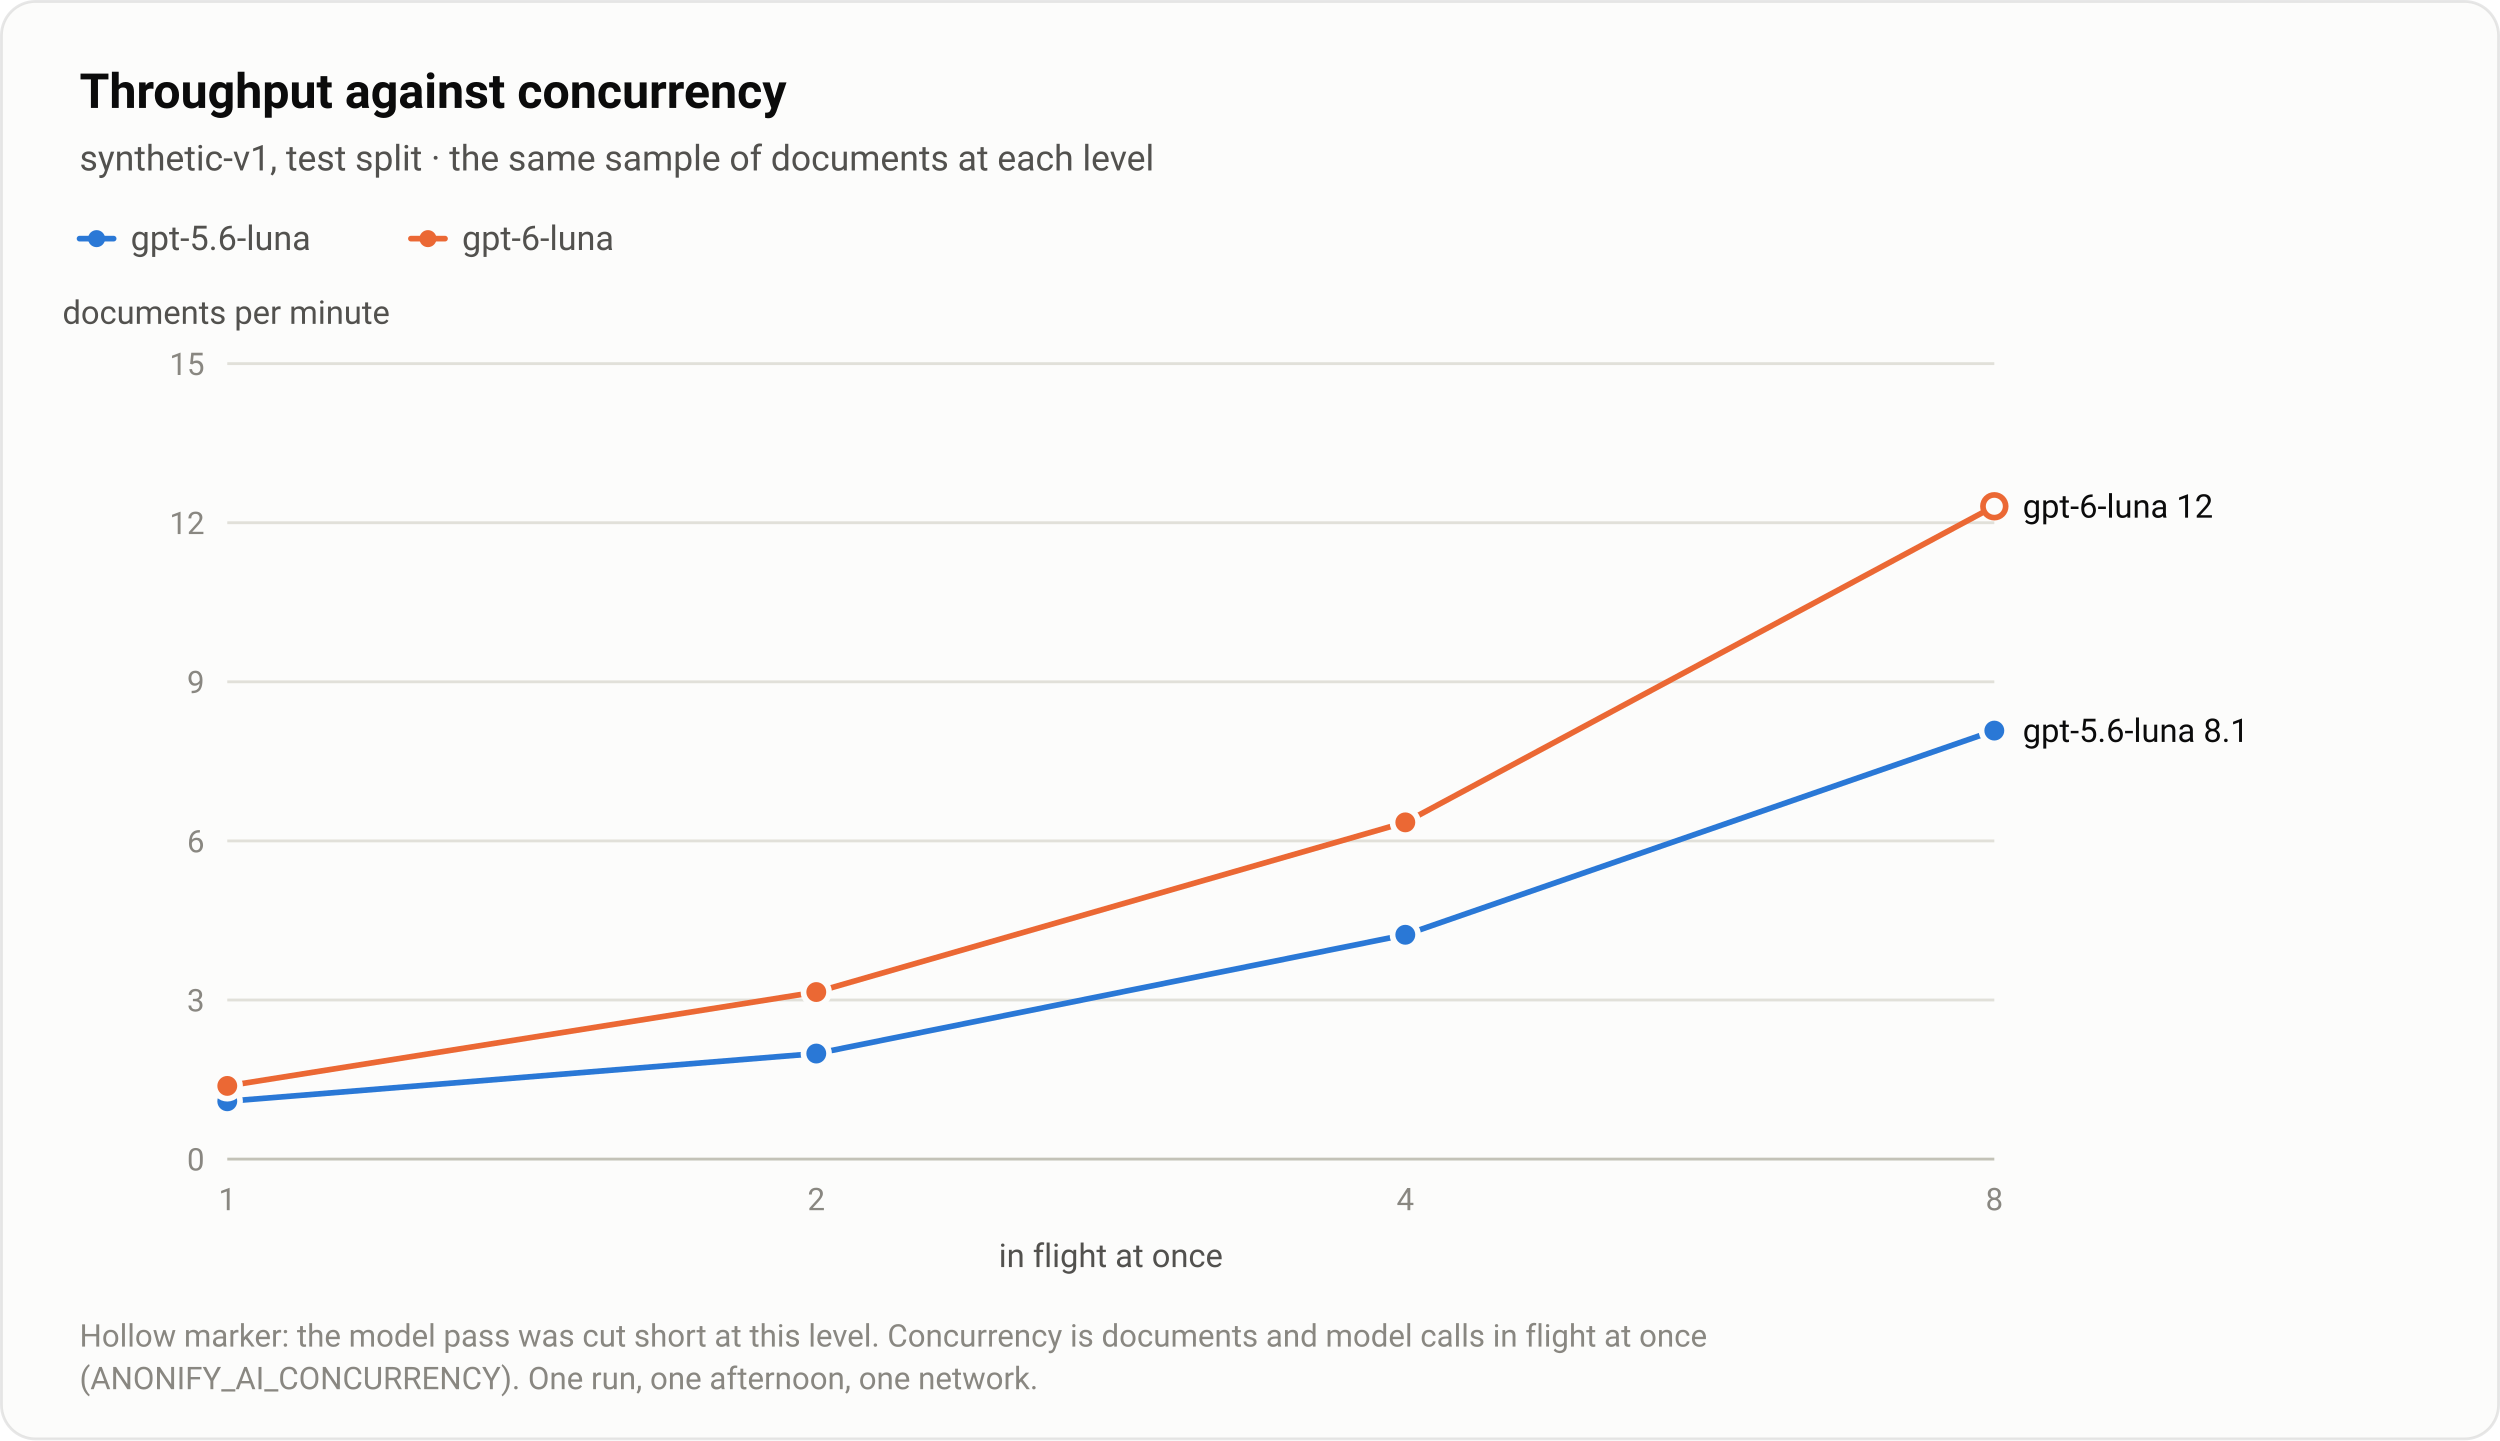
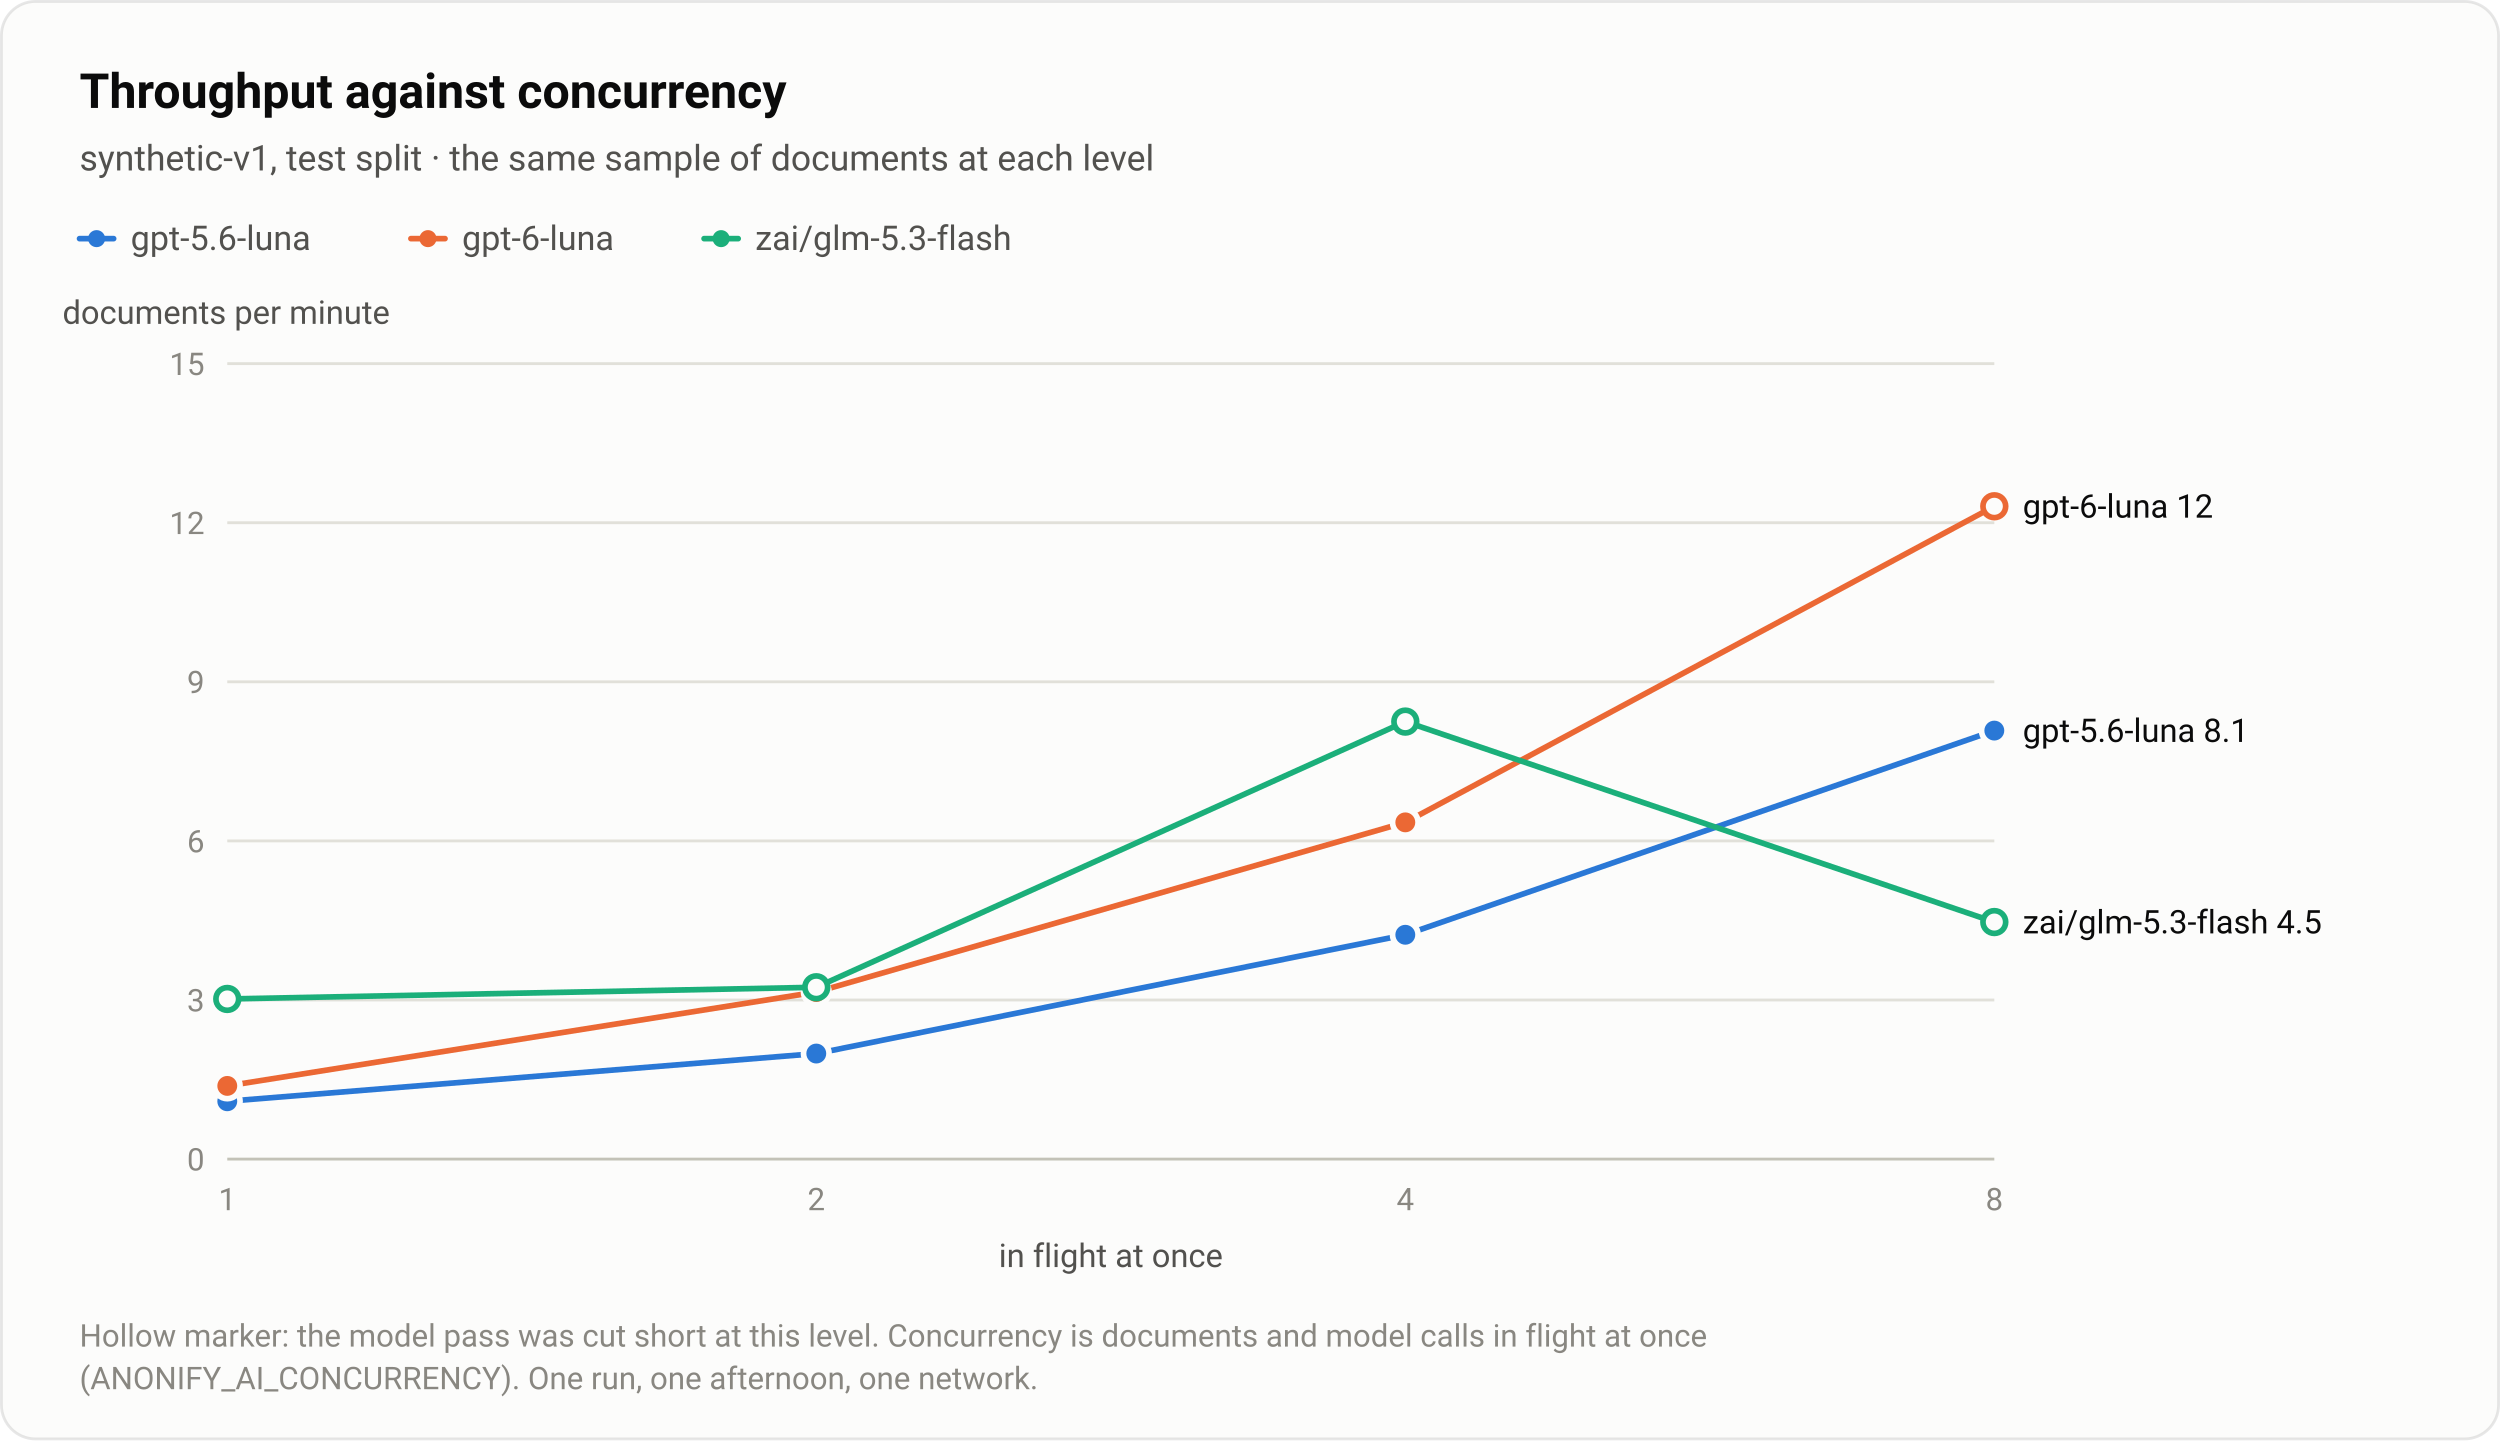
<svg xmlns="http://www.w3.org/2000/svg" width="880" height="507" viewBox="0 0 880 507" role="img" aria-labelledby="t d" font-family="system-ui, -apple-system, &quot;Segoe UI&quot;, Roboto, sans-serif">
  <rect x="0.5" y="0.5" width="879" height="506" rx="12" fill="#fcfcfb" stroke="rgba(11,11,11,0.10)" />
  <text x="28" y="38" font-size="17" font-weight="600" fill="#0b0b0b">Throughput against concurrency</text>
  <text x="28" y="60" font-size="12.5" fill="#52514e">synthetic-v1, test split · the same sample of documents at each level</text>
  <line x1="28" y1="84" x2="40" y2="84" stroke="#2a78d6" stroke-width="2" stroke-linecap="round" />
  <circle cx="34" cy="84" r="3" fill="#2a78d6" />
  <text x="46" y="88" font-size="12" fill="#52514e">gpt-5.6-luna</text>
  <line x1="144.64" y1="84" x2="156.64" y2="84" stroke="#eb6834" stroke-width="2" stroke-linecap="round" />
  <circle cx="150.64" cy="84" r="3" fill="#eb6834" />
  <text x="162.64" y="88" font-size="12" fill="#52514e">gpt-6-luna</text>
+   <line x1="247.84" y1="84" x2="259.84" y2="84" stroke="#1baf7a" stroke-width="2" stroke-linecap="round" />
+   <circle cx="253.84" cy="84" r="3" fill="#1baf7a" />
+   <text x="265.84" y="88" font-size="12" fill="#52514e">zai/glm-5.3-flash</text>
  <line x1="80" y1="408" x2="702" y2="408" stroke="#c3c2b7" />
  <text x="72" y="412" font-size="11" fill="#898781" text-anchor="end">0</text>
  <line x1="80" y1="352" x2="702" y2="352" stroke="#e1e0d9" />
  <text x="72" y="356" font-size="11" fill="#898781" text-anchor="end">3</text>
  <line x1="80" y1="296" x2="702" y2="296" stroke="#e1e0d9" />
  <text x="72" y="300" font-size="11" fill="#898781" text-anchor="end">6</text>
  <line x1="80" y1="240" x2="702" y2="240" stroke="#e1e0d9" />
  <text x="72" y="244" font-size="11" fill="#898781" text-anchor="end">9</text>
  <line x1="80" y1="184" x2="702" y2="184" stroke="#e1e0d9" />
  <text x="72" y="188" font-size="11" fill="#898781" text-anchor="end">12</text>
  <line x1="80" y1="128" x2="702" y2="128" stroke="#e1e0d9" />
  <text x="72" y="132" font-size="11" fill="#898781" text-anchor="end">15</text>
  <text x="80" y="426" font-size="11" fill="#898781" text-anchor="middle">1</text>
  <text x="287.33" y="426" font-size="11" fill="#898781" text-anchor="middle">2</text>
  <text x="494.67" y="426" font-size="11" fill="#898781" text-anchor="middle">4</text>
  <text x="702" y="426" font-size="11" fill="#898781" text-anchor="middle">8</text>
  <text x="391" y="446" font-size="11.5" fill="#52514e" text-anchor="middle">in flight at once</text>
  <text x="22" y="114" font-size="11.5" fill="#52514e">documents per minute</text>
  <polyline points="80,387.65 287.33,370.85 494.67,329.04 702,257.17" fill="none" stroke="#2a78d6" stroke-width="2" stroke-linejoin="round" stroke-linecap="round" />
  <g>
    <circle cx="80" cy="387.65" r="12" fill="transparent" />
    <circle cx="80" cy="387.65" r="4.5" fill="#2a78d6" stroke="#fcfcfb" stroke-width="2" />
  </g>
  <g>
    <circle cx="287.33" cy="370.85" r="12" fill="transparent" />
    <circle cx="287.33" cy="370.85" r="4.5" fill="#2a78d6" stroke="#fcfcfb" stroke-width="2" />
  </g>
  <g>
    <circle cx="494.67" cy="329.04" r="12" fill="transparent" />
    <circle cx="494.67" cy="329.04" r="4.5" fill="#2a78d6" stroke="#fcfcfb" stroke-width="2" />
  </g>
  <g>
    <circle cx="702" cy="257.17" r="12" fill="transparent" />
    <circle cx="702" cy="257.17" r="4.5" fill="#2a78d6" stroke="#fcfcfb" stroke-width="2" />
  </g>
  <polyline points="80,382.24 287.33,349.2 494.67,289.47 702,178.21" fill="none" stroke="#eb6834" stroke-width="2" stroke-linejoin="round" stroke-linecap="round" />
  <g>
    <circle cx="80" cy="382.24" r="12" fill="transparent" />
    <circle cx="80" cy="382.24" r="4.5" fill="#eb6834" stroke="#fcfcfb" stroke-width="2" />
  </g>
  <g>
    <circle cx="287.33" cy="349.2" r="12" fill="transparent" />
    <circle cx="287.33" cy="349.2" r="4.5" fill="#eb6834" stroke="#fcfcfb" stroke-width="2" />
  </g>
  <g>
    <circle cx="494.67" cy="289.47" r="12" fill="transparent" />
    <circle cx="494.67" cy="289.47" r="4.5" fill="#eb6834" stroke="#fcfcfb" stroke-width="2" />
  </g>
  <g>
    <circle cx="702" cy="178.21" r="12" fill="transparent" />
    <circle cx="702" cy="178.21" r="4" fill="#fcfcfb" stroke="#eb6834" stroke-width="2" />
  </g>
+   <polyline points="80,351.63 287.33,347.52 494.67,254 702,324.56" fill="none" stroke="#1baf7a" stroke-width="2" stroke-linejoin="round" stroke-linecap="round" />
+   <g>
+     <circle cx="80" cy="351.63" r="12" fill="transparent" />
+     <circle cx="80" cy="351.63" r="4" fill="#fcfcfb" stroke="#1baf7a" stroke-width="2" />
+   </g>
+   <g>
+     <circle cx="287.33" cy="347.52" r="12" fill="transparent" />
+     <circle cx="287.33" cy="347.52" r="4" fill="#fcfcfb" stroke="#1baf7a" stroke-width="2" />
+   </g>
+   <g>
+     <circle cx="494.67" cy="254" r="12" fill="transparent" />
+     <circle cx="494.67" cy="254" r="4" fill="#fcfcfb" stroke="#1baf7a" stroke-width="2" />
+   </g>
+   <g>
+     <circle cx="702" cy="324.56" r="12" fill="transparent" />
+     <circle cx="702" cy="324.56" r="4" fill="#fcfcfb" stroke="#1baf7a" stroke-width="2" />
+   </g>
  <text x="712" y="182.21" font-size="11.5" fill="#0b0b0b">gpt-6-luna  12</text>
  <text x="712" y="261.17" font-size="11.5" fill="#0b0b0b">gpt-5.6-luna  8.1</text>
+   <text x="712" y="328.56" font-size="11.5" fill="#0b0b0b">zai/glm-5.3-flash  4.5</text>
  <text x="28" y="474" font-size="11" fill="#898781">Hollow marker: the model pass was cut short at this level. Concurrency is documents and model calls in flight at once</text>
  <text x="28" y="489" font-size="11" fill="#898781">(ANONIFY_AI_CONCURRENCY). One run, one afternoon, one network.</text>
</svg>
